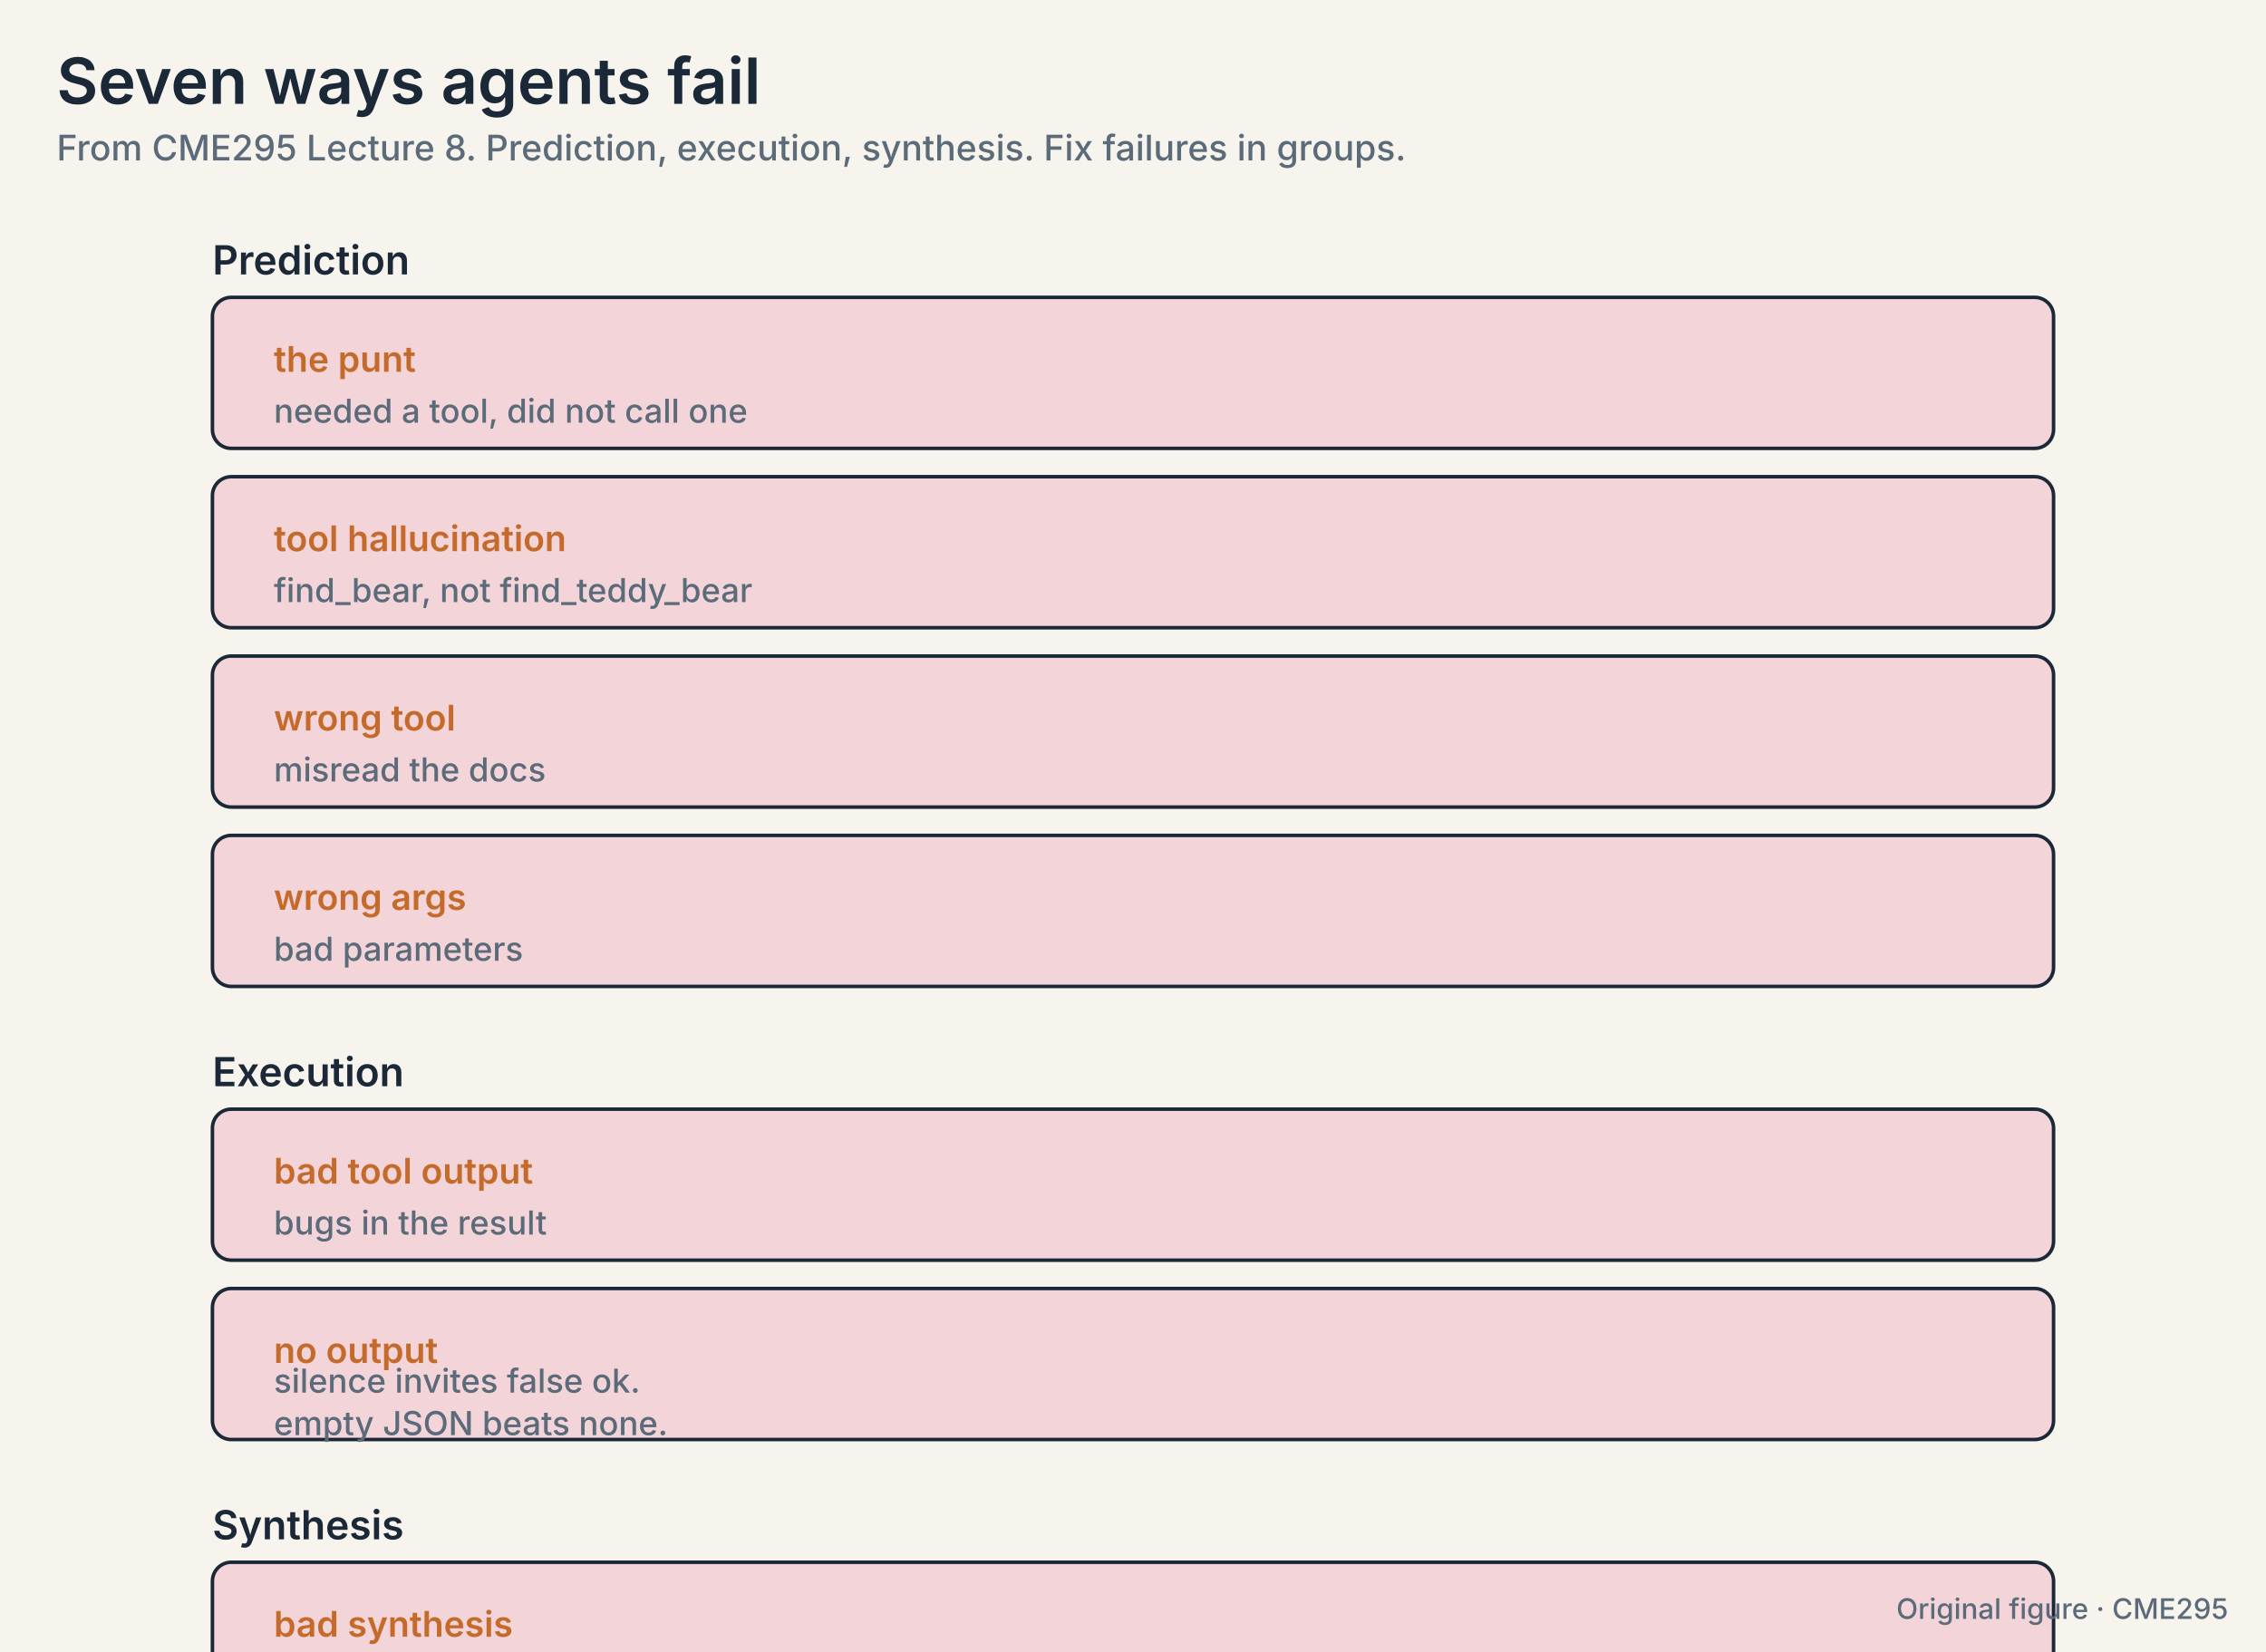
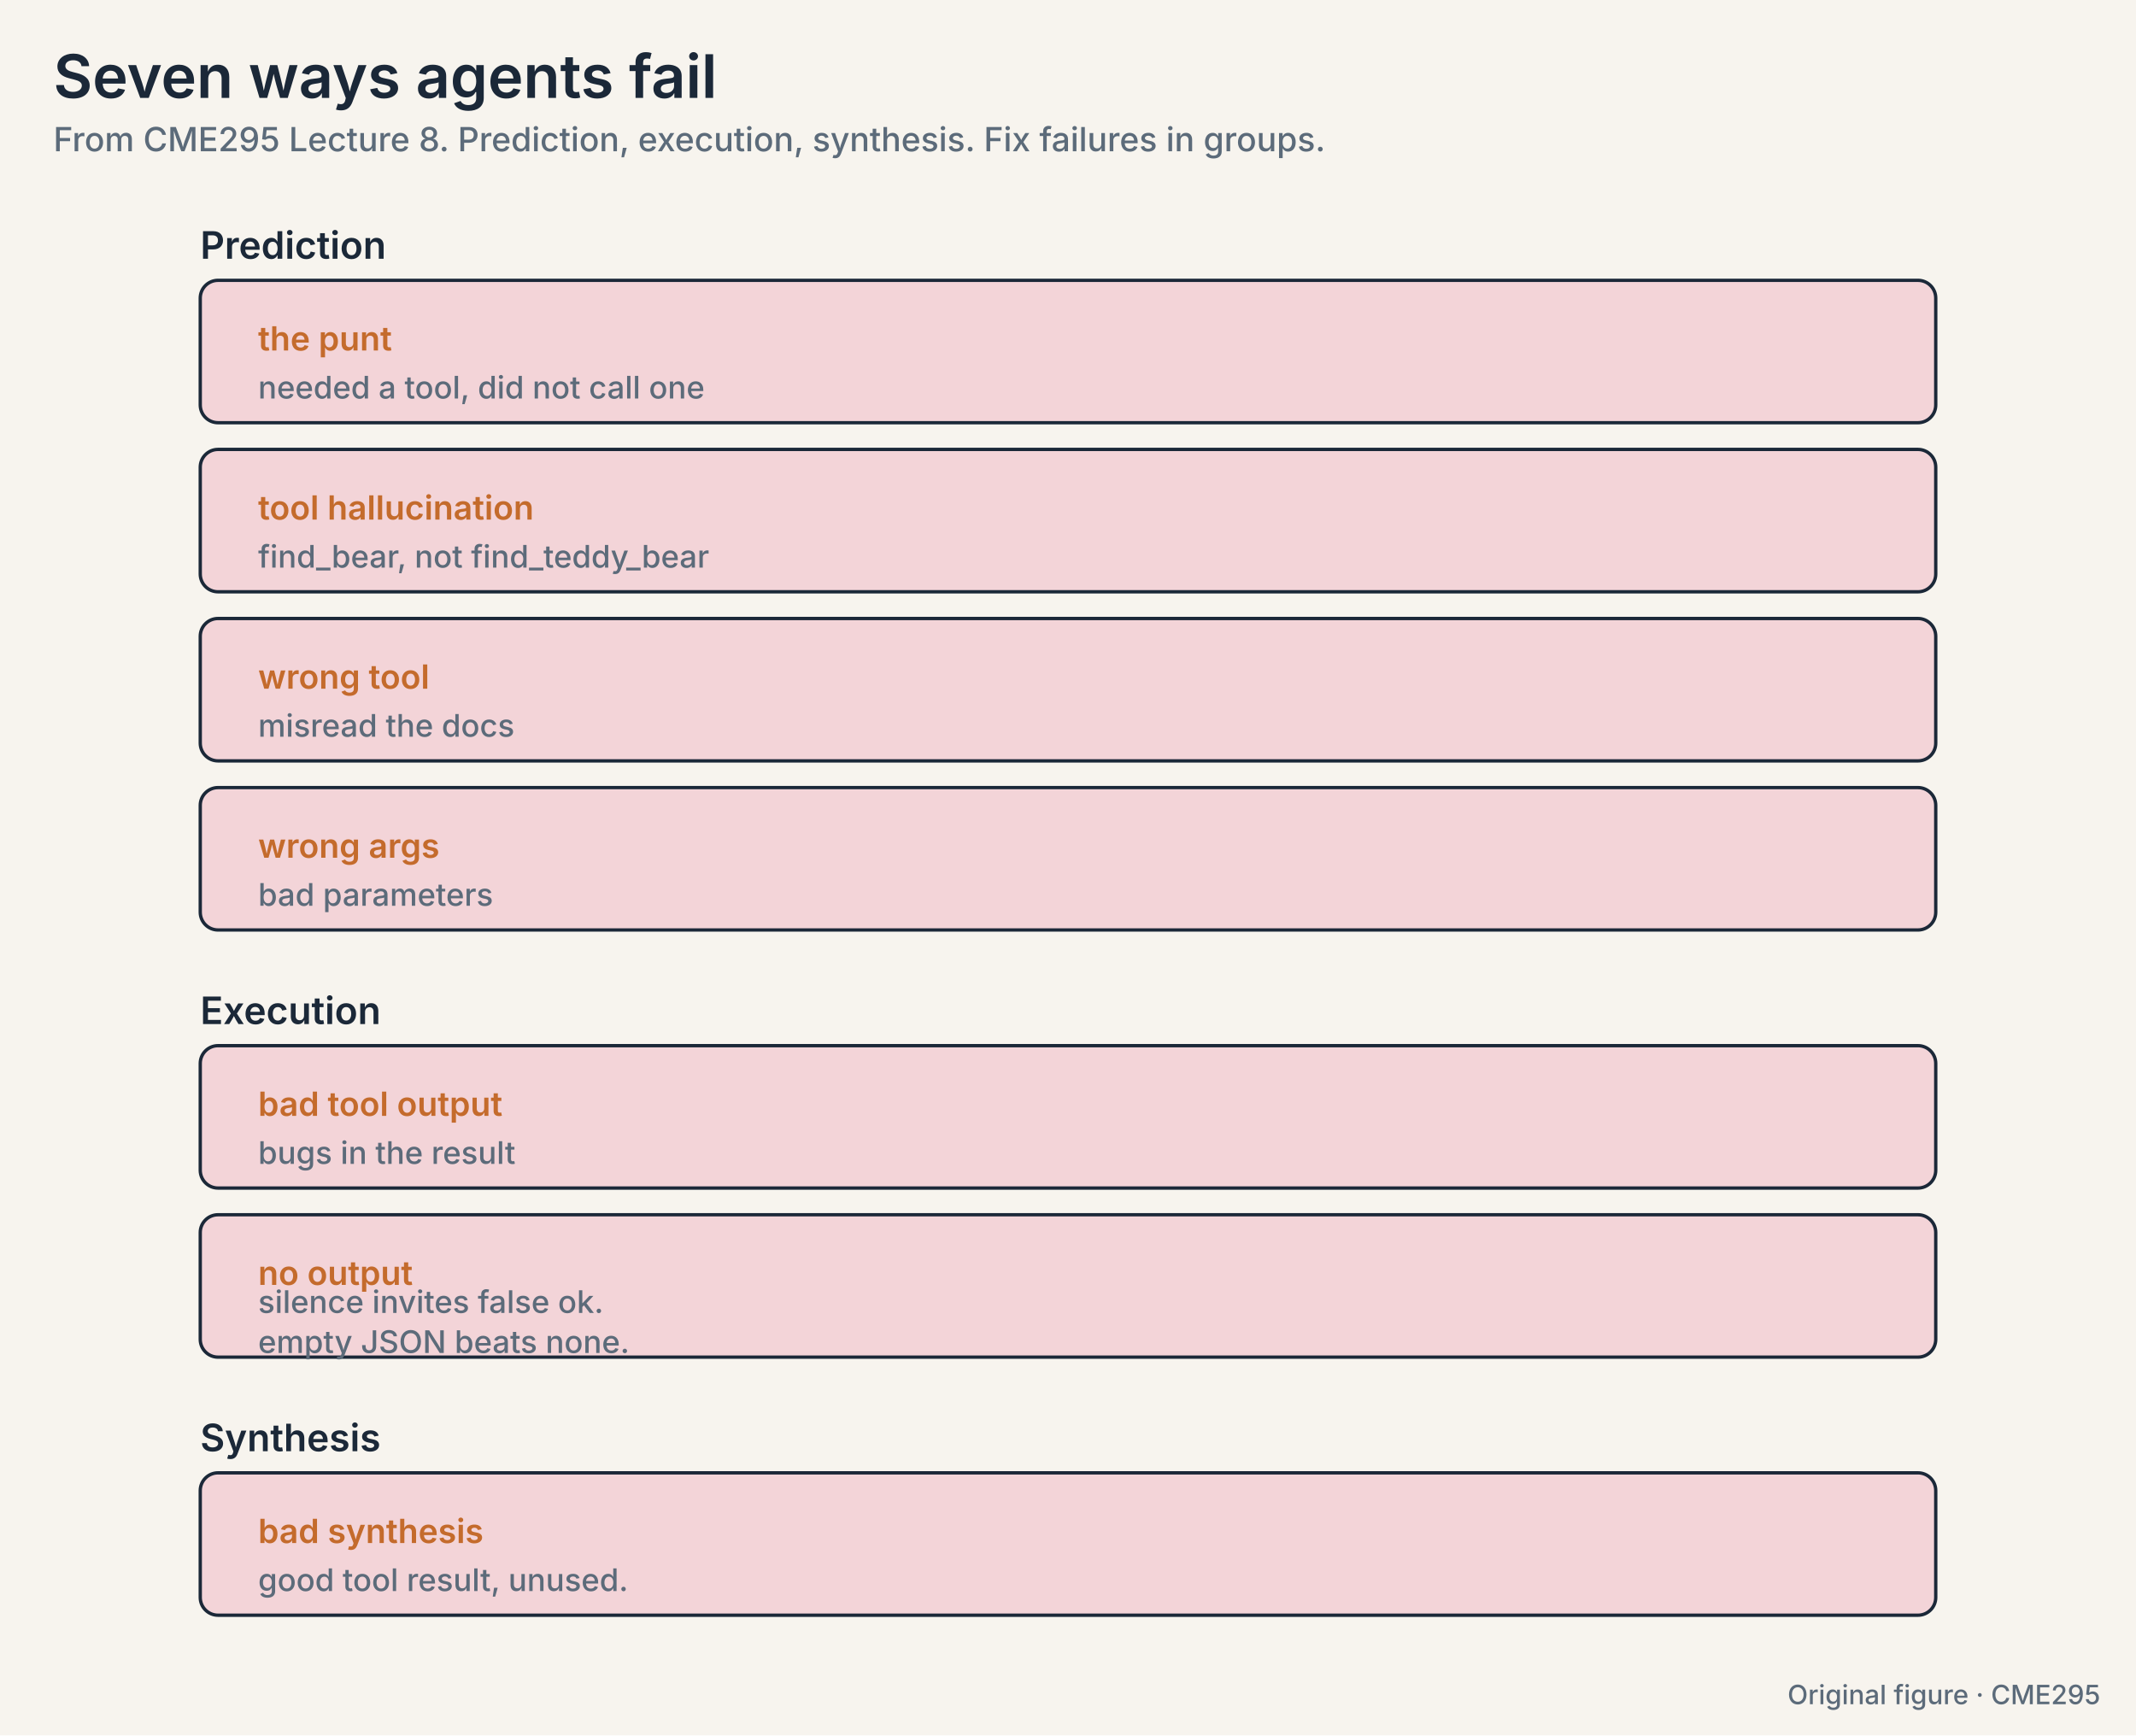
- <svg xmlns="http://www.w3.org/2000/svg" width="960" height="700" viewBox="0 0 960 700" role="img">
+ <svg xmlns="http://www.w3.org/2000/svg" width="960" height="780" viewBox="0 0 960 780" role="img">
  <defs>
    <marker id="ah-l08-agent-failures" markerWidth="10" markerHeight="10" refX="8" refY="3" orient="auto">
      <path d="M0,0 L8,3 L0,6 Z" fill="#1B2838" />
    </marker>
    <marker id="aht-l08-agent-failures" markerWidth="10" markerHeight="10" refX="8" refY="3" orient="auto">
      <path d="M0,0 L8,3 L0,6 Z" fill="#1F7A72" />
    </marker>
  </defs>
-   <rect x="0" y="0" width="960" height="700" fill="#F7F4EE" />
+   <rect x="0" y="0" width="960" height="780" fill="#F7F4EE" />
  <text x="24" y="44" font-family="Inter,'Source Sans 3','IBM Plex Sans',sans-serif" font-size="27" font-weight="600" fill="#1B2838">Seven ways agents fail</text>
  <text x="24" y="68" font-family="Inter,'Source Sans 3','IBM Plex Sans',sans-serif" font-size="15" font-weight="450" fill="#5C6B7A">From CME295 Lecture 8. Prediction, execution, synthesis. Fix failures in groups.</text>
  <text x="90" y="110.0" text-anchor="start" font-family="Inter,'Source Sans 3','IBM Plex Sans',sans-serif" font-size="17" font-weight="600" fill="#1B2838" dominant-baseline="middle">Prediction</text>
  <rect x="90" y="126" width="780" height="64" rx="8" fill="#F3D4D8" stroke="#1B2838" stroke-width="1.5" />
  <text x="116" y="152.0" text-anchor="start" font-family="Inter,'Source Sans 3','IBM Plex Sans',sans-serif" font-size="15" font-weight="600" fill="#C46B2C" dominant-baseline="middle">the punt</text>
  <text x="116" y="174.0" text-anchor="start" font-family="Inter,'Source Sans 3','IBM Plex Sans',sans-serif" font-size="14" font-weight="450" fill="#5C6B7A" dominant-baseline="middle">needed a tool, did not call one</text>
  <rect x="90" y="202" width="780" height="64" rx="8" fill="#F3D4D8" stroke="#1B2838" stroke-width="1.5" />
  <text x="116" y="228.0" text-anchor="start" font-family="Inter,'Source Sans 3','IBM Plex Sans',sans-serif" font-size="15" font-weight="600" fill="#C46B2C" dominant-baseline="middle">tool hallucination</text>
  <text x="116" y="250.0" text-anchor="start" font-family="Inter,'Source Sans 3','IBM Plex Sans',sans-serif" font-size="14" font-weight="450" fill="#5C6B7A" dominant-baseline="middle">find_bear, not find_teddy_bear</text>
  <rect x="90" y="278" width="780" height="64" rx="8" fill="#F3D4D8" stroke="#1B2838" stroke-width="1.5" />
  <text x="116" y="304.0" text-anchor="start" font-family="Inter,'Source Sans 3','IBM Plex Sans',sans-serif" font-size="15" font-weight="600" fill="#C46B2C" dominant-baseline="middle">wrong tool</text>
  <text x="116" y="326.0" text-anchor="start" font-family="Inter,'Source Sans 3','IBM Plex Sans',sans-serif" font-size="14" font-weight="450" fill="#5C6B7A" dominant-baseline="middle">misread the docs</text>
  <rect x="90" y="354" width="780" height="64" rx="8" fill="#F3D4D8" stroke="#1B2838" stroke-width="1.5" />
  <text x="116" y="380.0" text-anchor="start" font-family="Inter,'Source Sans 3','IBM Plex Sans',sans-serif" font-size="15" font-weight="600" fill="#C46B2C" dominant-baseline="middle">wrong args</text>
  <text x="116" y="402.0" text-anchor="start" font-family="Inter,'Source Sans 3','IBM Plex Sans',sans-serif" font-size="14" font-weight="450" fill="#5C6B7A" dominant-baseline="middle">bad parameters</text>
  <text x="90" y="454.0" text-anchor="start" font-family="Inter,'Source Sans 3','IBM Plex Sans',sans-serif" font-size="17" font-weight="600" fill="#1B2838" dominant-baseline="middle">Execution</text>
  <rect x="90" y="470" width="780" height="64" rx="8" fill="#F3D4D8" stroke="#1B2838" stroke-width="1.5" />
  <text x="116" y="496.0" text-anchor="start" font-family="Inter,'Source Sans 3','IBM Plex Sans',sans-serif" font-size="15" font-weight="600" fill="#C46B2C" dominant-baseline="middle">bad tool output</text>
  <text x="116" y="518.0" text-anchor="start" font-family="Inter,'Source Sans 3','IBM Plex Sans',sans-serif" font-size="14" font-weight="450" fill="#5C6B7A" dominant-baseline="middle">bugs in the result</text>
  <rect x="90" y="546" width="780" height="64" rx="8" fill="#F3D4D8" stroke="#1B2838" stroke-width="1.5" />
  <text x="116" y="572.0" text-anchor="start" font-family="Inter,'Source Sans 3','IBM Plex Sans',sans-serif" font-size="15" font-weight="600" fill="#C46B2C" dominant-baseline="middle">no output</text>
  <text x="116" y="585.0" text-anchor="start" font-family="Inter,'Source Sans 3','IBM Plex Sans',sans-serif" font-size="14" font-weight="450" fill="#5C6B7A" dominant-baseline="middle">silence invites false ok.</text>
  <text x="116" y="603.0" text-anchor="start" font-family="Inter,'Source Sans 3','IBM Plex Sans',sans-serif" font-size="14" font-weight="450" fill="#5C6B7A" dominant-baseline="middle">empty JSON beats none.</text>
  <text x="90" y="646.0" text-anchor="start" font-family="Inter,'Source Sans 3','IBM Plex Sans',sans-serif" font-size="17" font-weight="600" fill="#1B2838" dominant-baseline="middle">Synthesis</text>
  <rect x="90" y="662" width="780" height="64" rx="8" fill="#F3D4D8" stroke="#1B2838" stroke-width="1.5" />
  <text x="116" y="688.0" text-anchor="start" font-family="Inter,'Source Sans 3','IBM Plex Sans',sans-serif" font-size="15" font-weight="600" fill="#C46B2C" dominant-baseline="middle">bad synthesis</text>
  <text x="116" y="710.0" text-anchor="start" font-family="Inter,'Source Sans 3','IBM Plex Sans',sans-serif" font-size="14" font-weight="450" fill="#5C6B7A" dominant-baseline="middle">good tool result, unused.</text>
-   <text x="944" y="686" text-anchor="end" font-family="Inter,'Source Sans 3','IBM Plex Sans',sans-serif" font-size="12" font-weight="500" fill="#5C6B7A">Original figure · CME295</text>
+   <text x="944" y="766" text-anchor="end" font-family="Inter,'Source Sans 3','IBM Plex Sans',sans-serif" font-size="12" font-weight="500" fill="#5C6B7A">Original figure · CME295</text>
</svg>
